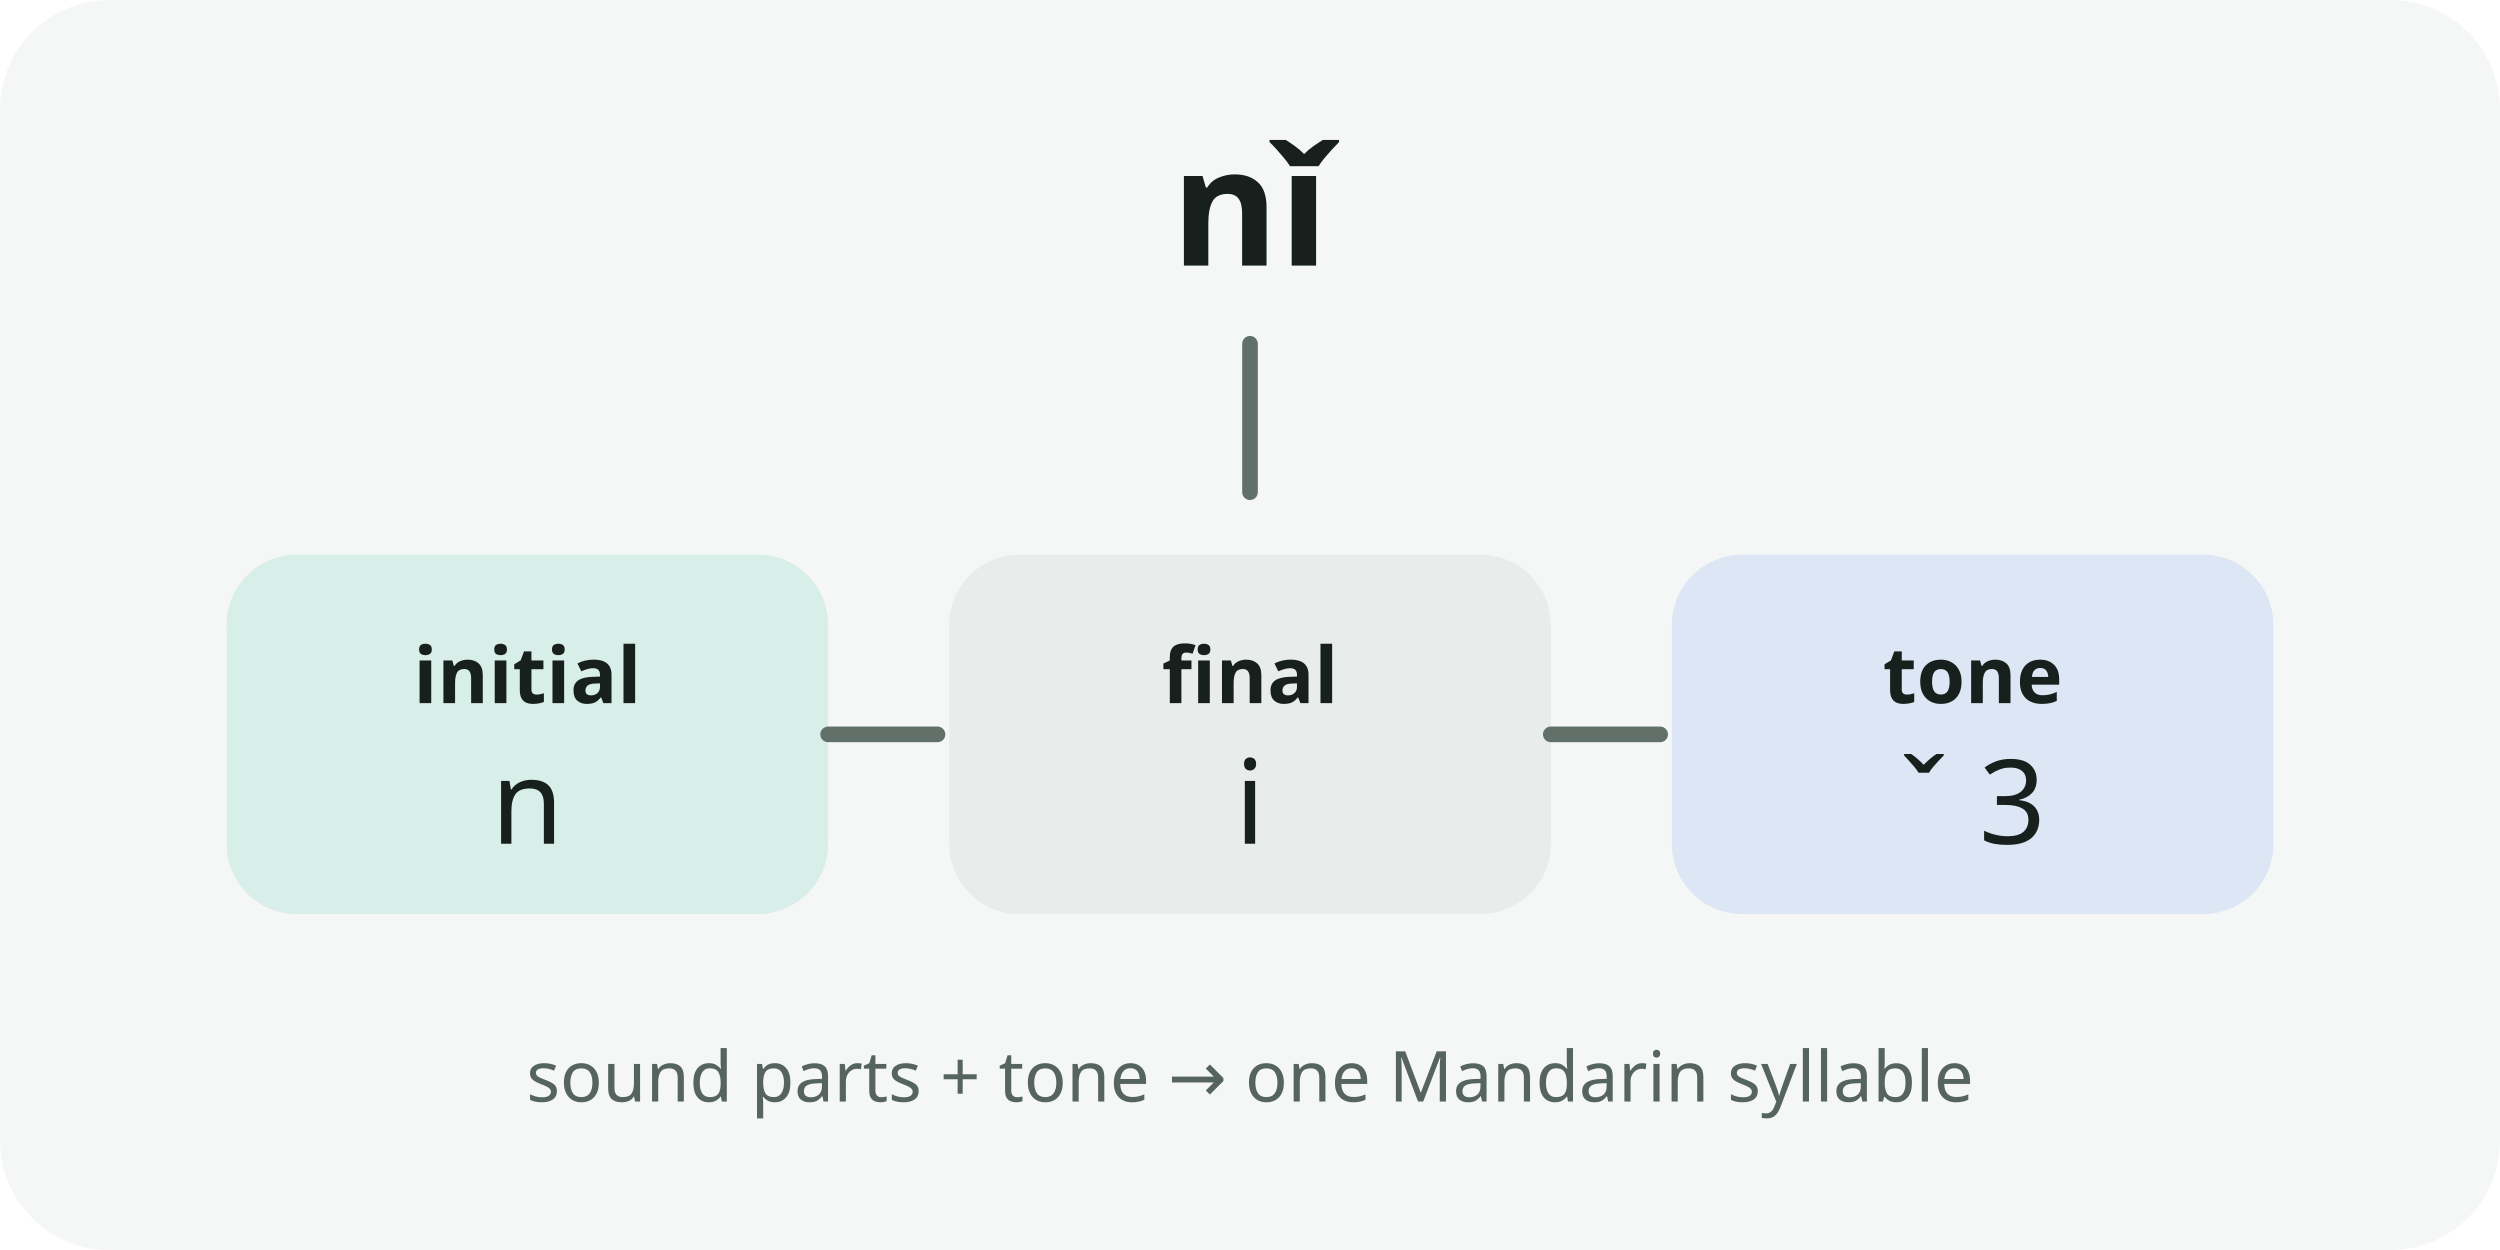
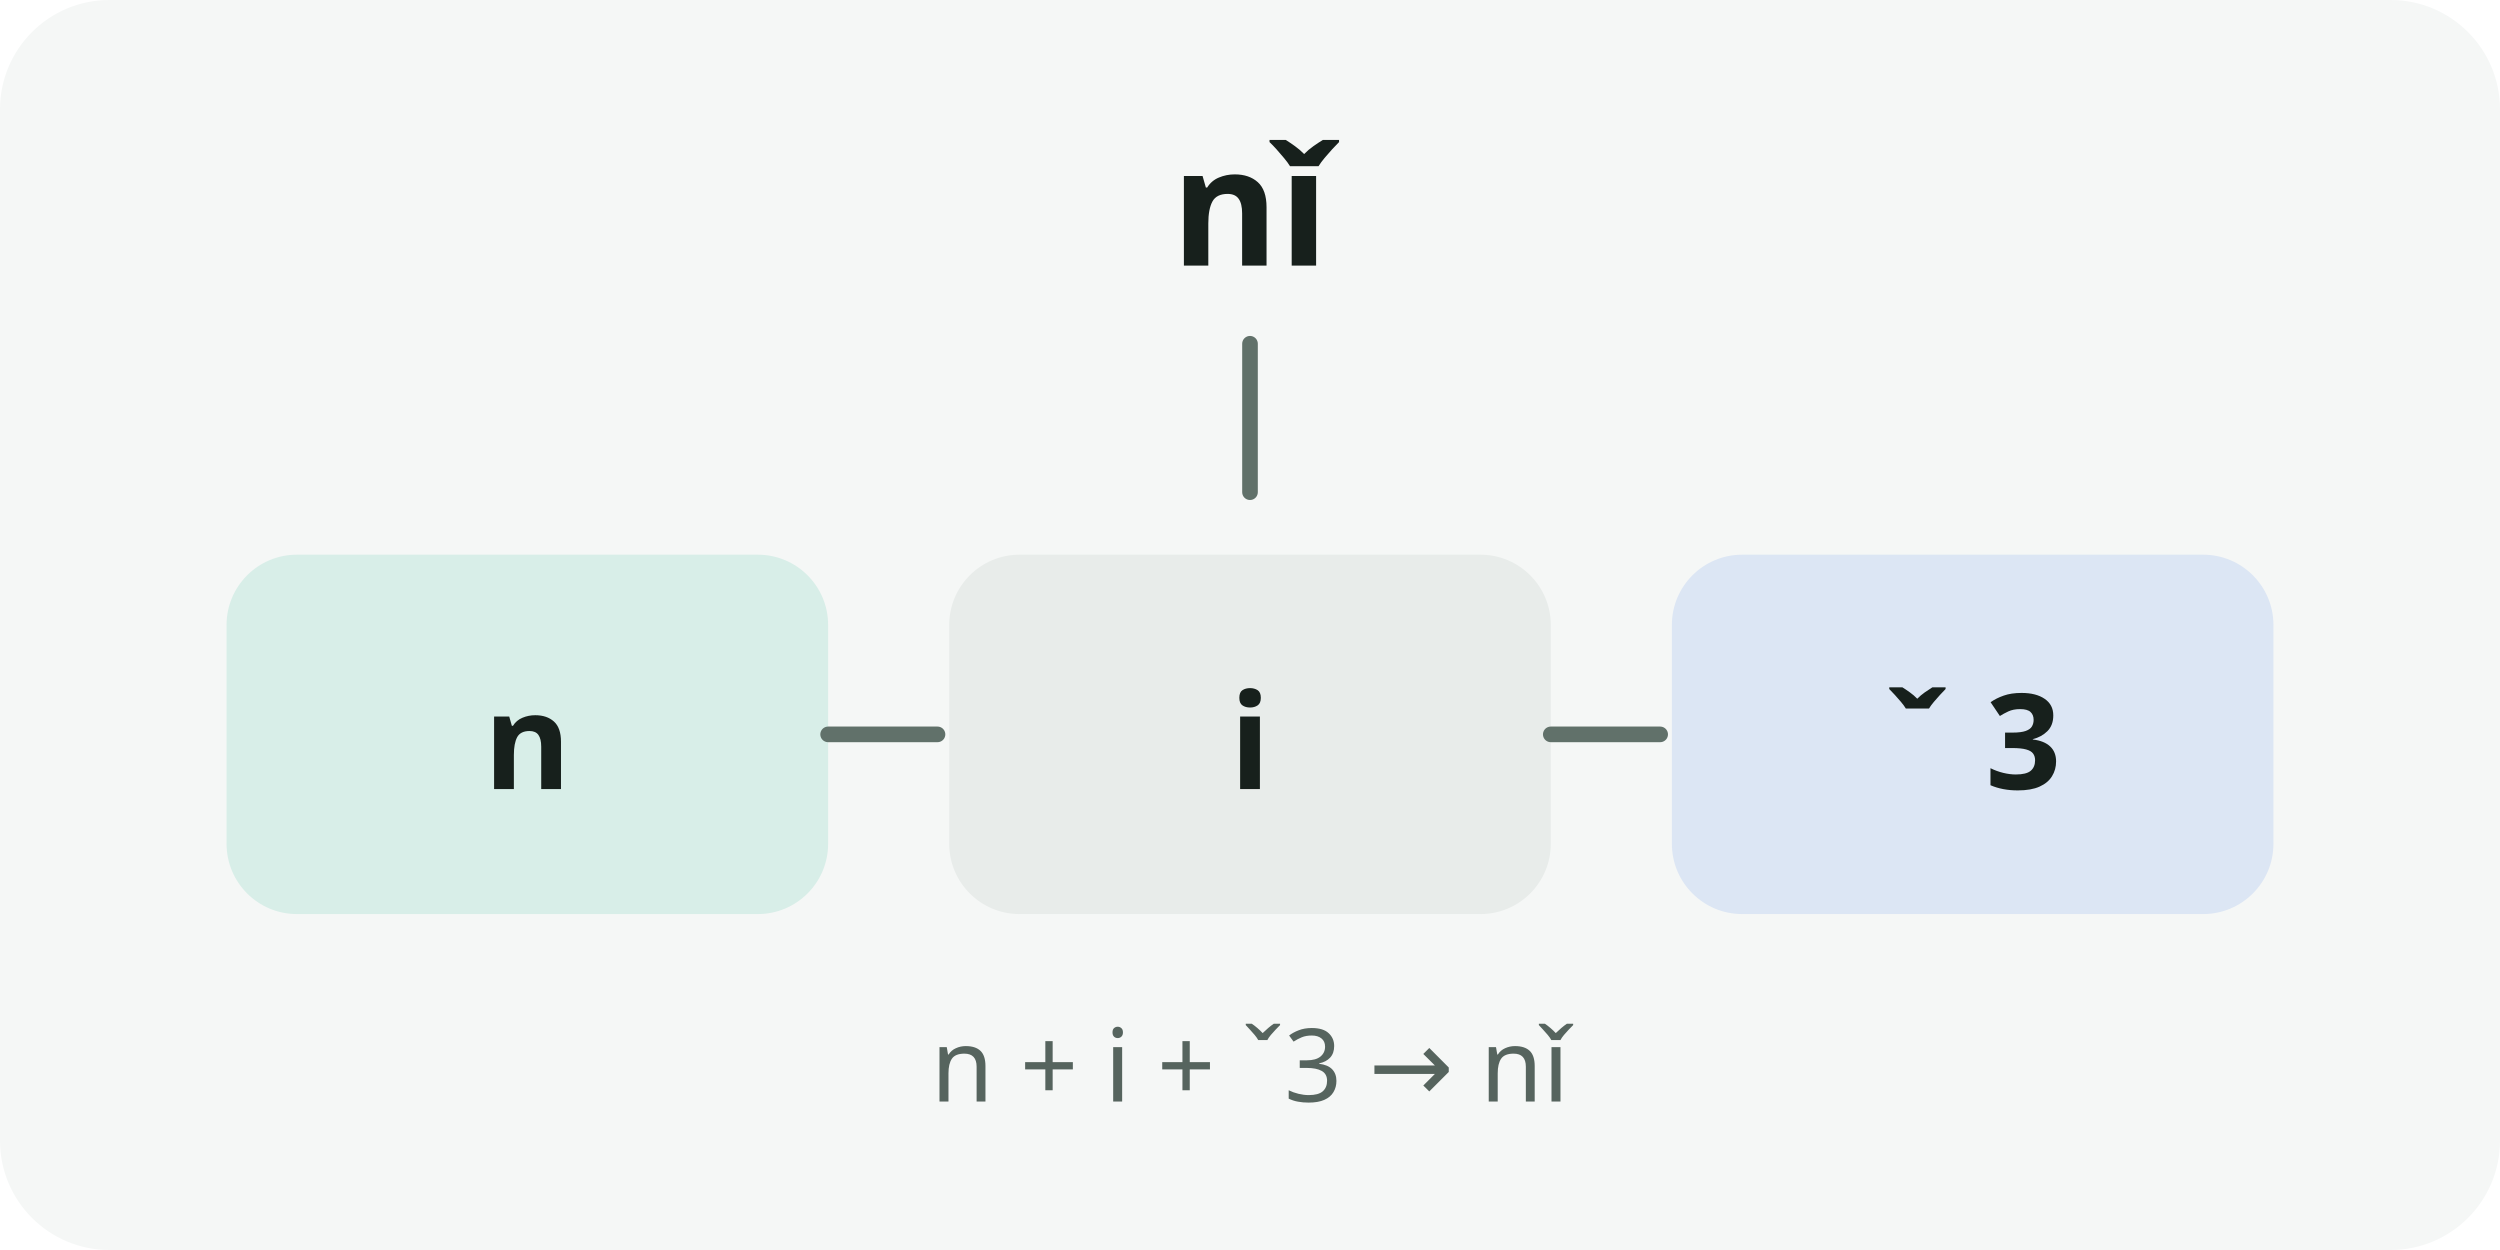
- <svg xmlns="http://www.w3.org/2000/svg" viewBox="0 0 640 320" role="img" aria-labelledby="title desc">
+ <svg xmlns="http://www.w3.org/2000/svg" viewBox="0 0 640 320" aria-hidden="true">
  <rect width="640" height="320" rx="28" fill="#f5f7f6" />
  <text x="320" y="68" text-anchor="middle" font-family="system-ui,sans-serif" font-size="42" font-weight="700" fill="#17201c">nǐ</text>
  <path d="M320 88v38" stroke="#61716a" stroke-width="4" stroke-linecap="round" />
  <rect x="58" y="142" width="154" height="92" rx="18" fill="#d8eee8" />
  <rect x="243" y="142" width="154" height="92" rx="18" fill="#e8ecea" />
  <rect x="428" y="142" width="154" height="92" rx="18" fill="#dce6f4" />
-   <text x="135" y="180" text-anchor="middle" font-family="system-ui,sans-serif" font-size="20" font-weight="650" fill="#17201c">initial</text>
-   <text x="135" y="216" text-anchor="middle" font-family="system-ui,sans-serif" font-size="30" fill="#17201c">n</text>
-   <text x="320" y="180" text-anchor="middle" font-family="system-ui,sans-serif" font-size="20" font-weight="650" fill="#17201c">final</text>
-   <text x="320" y="216" text-anchor="middle" font-family="system-ui,sans-serif" font-size="30" fill="#17201c">i</text>
-   <text x="505" y="180" text-anchor="middle" font-family="system-ui,sans-serif" font-size="20" font-weight="650" fill="#17201c">tone</text>
-   <text x="505" y="216" text-anchor="middle" font-family="system-ui,sans-serif" font-size="30" fill="#17201c">ˇ  3</text>
+   <text x="135" y="202" text-anchor="middle" font-family="system-ui,sans-serif" font-size="34" font-weight="700" fill="#17201c">n</text>
+   <text x="320" y="202" text-anchor="middle" font-family="system-ui,sans-serif" font-size="34" font-weight="700" fill="#17201c">i</text>
+   <text x="505" y="202" text-anchor="middle" font-family="system-ui,sans-serif" font-size="34" font-weight="700" fill="#17201c">ˇ 3</text>
  <path d="M212 188h28M397 188h28" stroke="#61716a" stroke-width="4" stroke-linecap="round" />
-   <text x="320" y="282" text-anchor="middle" font-family="system-ui,sans-serif" font-size="18" fill="#56645e">sound parts + tone → one Mandarin syllable</text>
+   <text x="320" y="282" text-anchor="middle" font-family="system-ui,sans-serif" font-size="26" fill="#56645e">n + i + ˇ3 → nǐ</text>
</svg>
